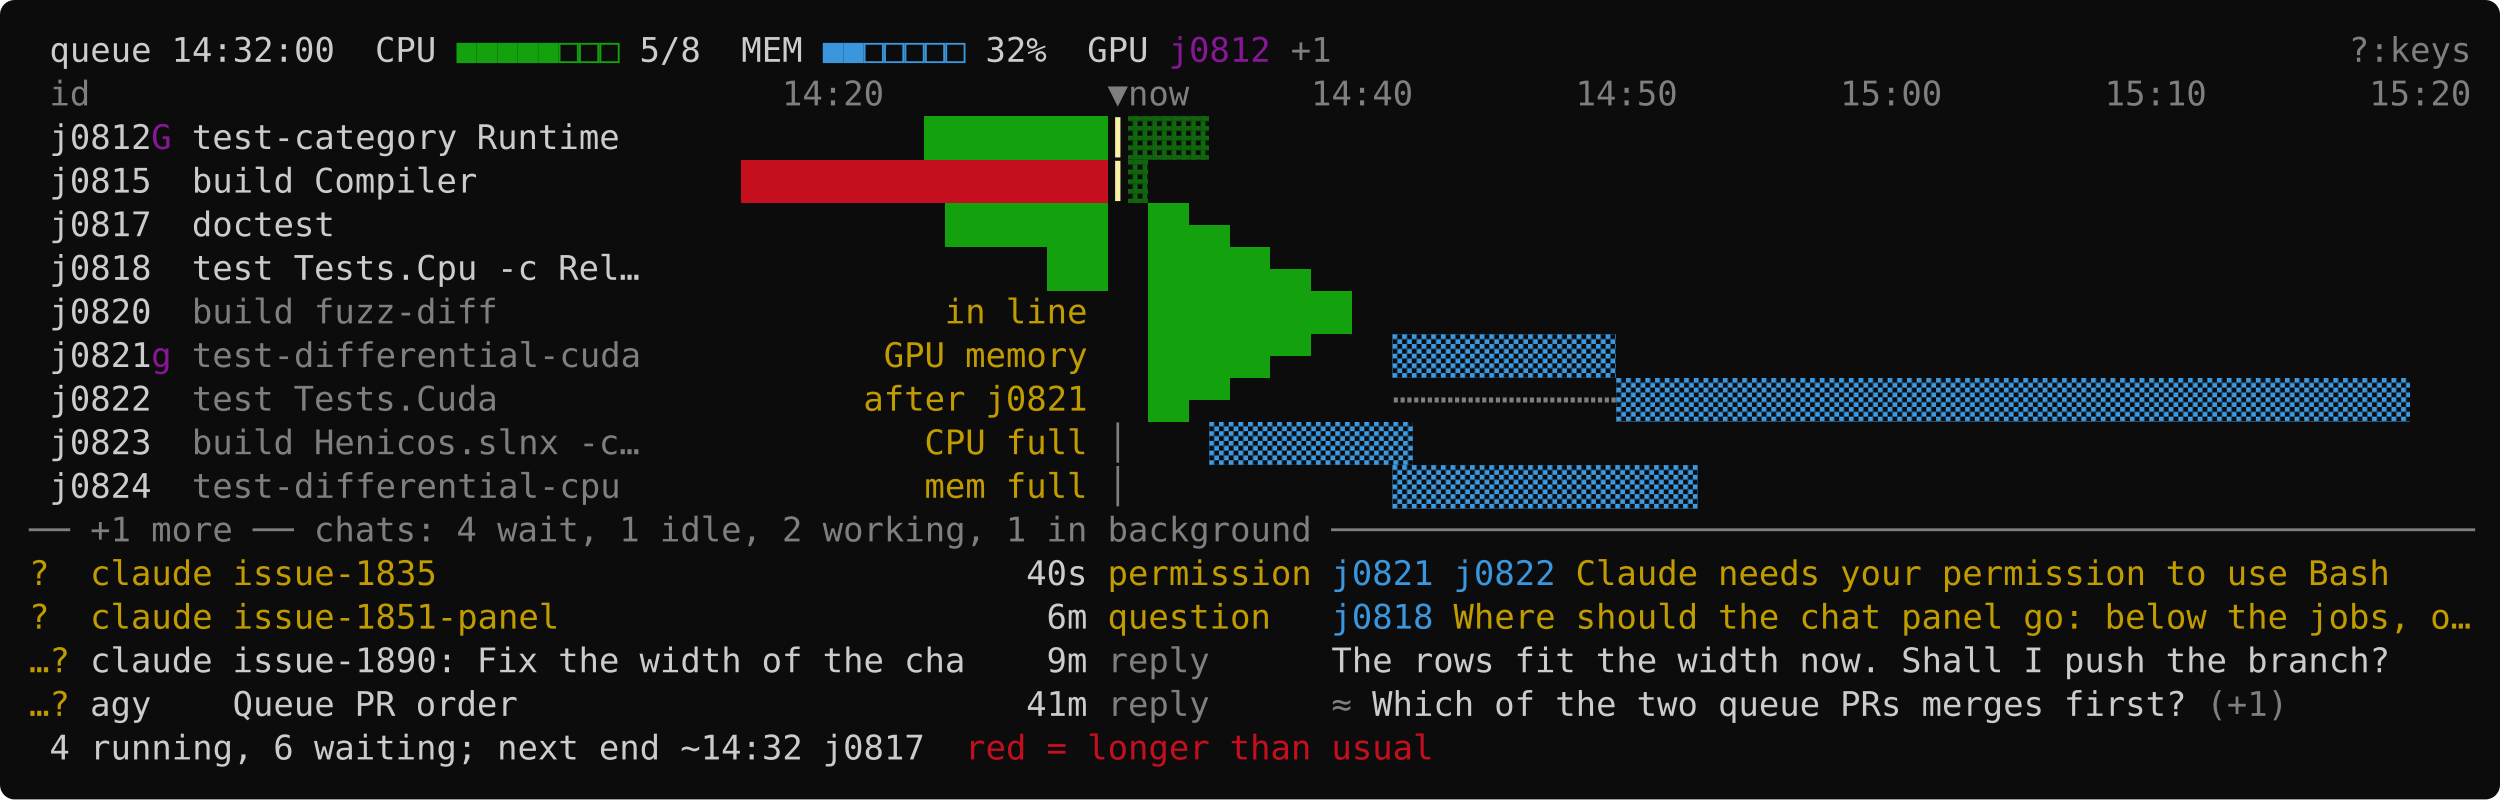
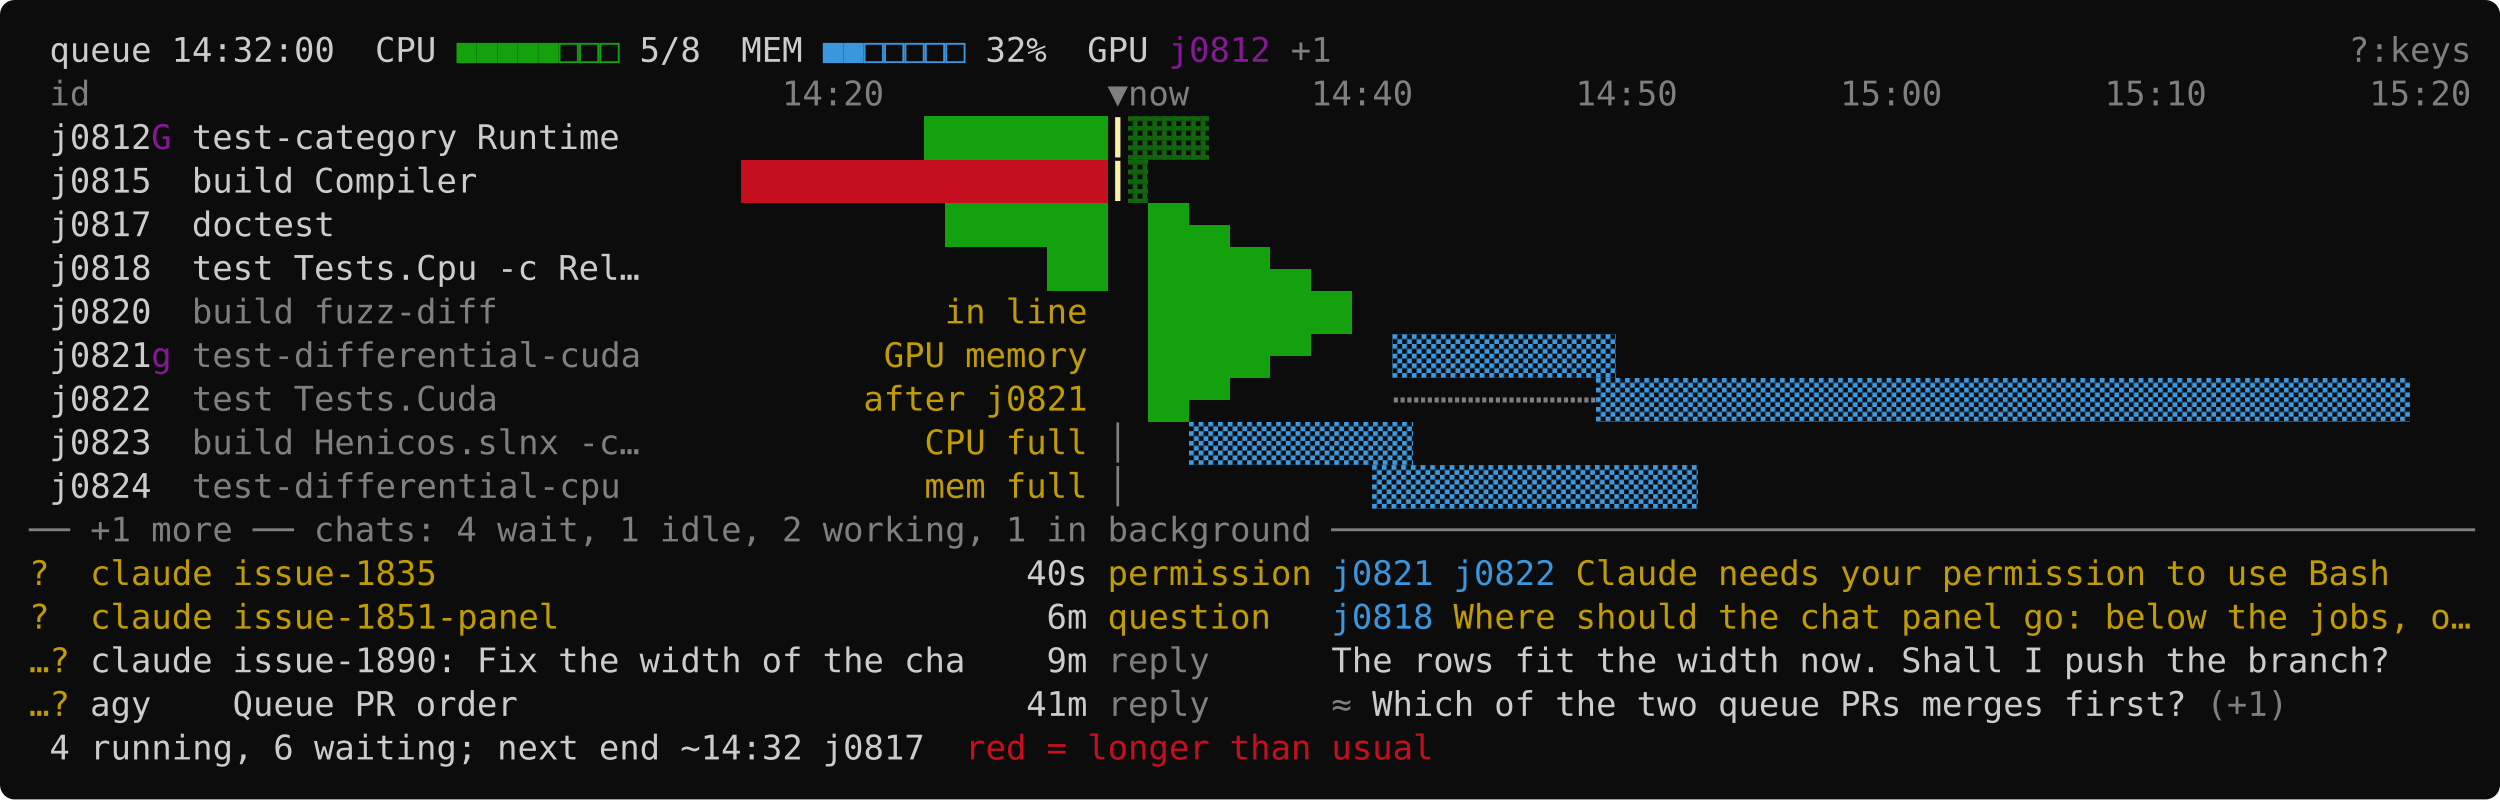
<svg xmlns="http://www.w3.org/2000/svg" width="1032" height="330" viewBox="0 0 1032 330">
  <defs>
    <pattern id="shade0" x="465.6" y="48" width="4" height="4" patternUnits="userSpaceOnUse" fill="#13a10e" fill-opacity="0.6">
      <rect x="0" y="0" width="2" height="2" />
      <rect x="2" y="2" width="2" height="2" />
      <rect x="2" y="0" width="2" height="2" />
    </pattern>
    <pattern id="shade1" x="465.6" y="66" width="4" height="4" patternUnits="userSpaceOnUse" fill="#13a10e" fill-opacity="0.6">
      <rect x="0" y="0" width="2" height="2" />
      <rect x="2" y="2" width="2" height="2" />
      <rect x="2" y="0" width="2" height="2" />
    </pattern>
    <pattern id="shade2" x="574.8" y="138" width="4" height="4" patternUnits="userSpaceOnUse" fill="#3a96dd">
      <rect x="0" y="0" width="2" height="2" />
      <rect x="2" y="2" width="2" height="2" />
    </pattern>
-     <pattern id="shade3" x="667.2" y="156" width="4" height="4" patternUnits="userSpaceOnUse" fill="#3a96dd">
-       <rect x="0" y="0" width="2" height="2" />
-       <rect x="2" y="2" width="2" height="2" />
-     </pattern>
-     <pattern id="shade4" x="499.2" y="174" width="4" height="4" patternUnits="userSpaceOnUse" fill="#3a96dd">
-       <rect x="0" y="0" width="2" height="2" />
-       <rect x="2" y="2" width="2" height="2" />
-     </pattern>
-     <pattern id="shade5" x="574.8" y="192" width="4" height="4" patternUnits="userSpaceOnUse" fill="#3a96dd">
+     <pattern id="shade3" x="658.8" y="156" width="4" height="4" patternUnits="userSpaceOnUse" fill="#3a96dd">
+       <rect x="0" y="0" width="2" height="2" />
+       <rect x="2" y="2" width="2" height="2" />
+     </pattern>
+     <pattern id="shade4" x="490.8" y="174" width="4" height="4" patternUnits="userSpaceOnUse" fill="#3a96dd">
+       <rect x="0" y="0" width="2" height="2" />
+       <rect x="2" y="2" width="2" height="2" />
+     </pattern>
+     <pattern id="shade5" x="566.4" y="192" width="4" height="4" patternUnits="userSpaceOnUse" fill="#3a96dd">
      <rect x="0" y="0" width="2" height="2" />
      <rect x="2" y="2" width="2" height="2" />
    </pattern>
  </defs>
  <rect width="100%" height="100%" rx="6" fill="#0c0c0c" />
  <g shape-rendering="crispEdges">
    <rect x="381.6" y="48" width="75.6" height="18" fill="#13a10e" />
    <rect x="465.6" y="48" width="33.6" height="18" fill="url(#shade0)" />
    <rect x="306" y="66" width="151.2" height="18" fill="#c50f1f" />
    <rect x="465.6" y="66" width="8.4" height="18" fill="url(#shade1)" />
    <rect x="390" y="84" width="67.2" height="18" fill="#13a10e" />
    <rect x="474" y="84" width="16.8" height="18" fill="#13a10e" />
    <rect x="490.8" y="93" width="16.8" height="9" fill="#13a10e" />
    <rect x="432" y="102" width="25.2" height="18" fill="#13a10e" />
    <rect x="474" y="102" width="50.4" height="18" fill="#13a10e" />
    <rect x="524.4" y="111" width="16.8" height="9" fill="#13a10e" />
    <rect x="474" y="120" width="84" height="18" fill="#13a10e" />
    <rect x="474" y="138" width="50.4" height="18" fill="#13a10e" />
    <rect x="524.4" y="138" width="16.8" height="9" fill="#13a10e" />
    <rect x="574.8" y="138" width="92.4" height="18" fill="url(#shade2)" />
    <rect x="474" y="156" width="16.8" height="18" fill="#13a10e" />
    <rect x="490.8" y="156" width="16.8" height="9" fill="#13a10e" />
-     <rect x="667.2" y="156" width="327.6" height="18" fill="url(#shade3)" />
-     <rect x="499.2" y="174" width="84" height="18" fill="url(#shade4)" />
-     <rect x="574.8" y="192" width="126" height="18" fill="url(#shade5)" />
+     <rect x="658.8" y="156" width="336" height="18" fill="url(#shade3)" />
+     <rect x="490.8" y="174" width="92.4" height="18" fill="url(#shade4)" />
+     <rect x="566.4" y="192" width="134.4" height="18" fill="url(#shade5)" />
  </g>
  <g font-family="'Cascadia Mono', 'Cascadia Code', Consolas, ui-monospace, SFMono-Regular, Menlo, 'DejaVu Sans Mono', monospace" font-size="14">
    <text y="25.5">
      <tspan x="20.4" textLength="42" lengthAdjust="spacingAndGlyphs" fill="#cccccc">queue</tspan>
      <tspan x="70.8" textLength="67.2" lengthAdjust="spacingAndGlyphs" fill="#cccccc">14:32:00</tspan>
      <tspan x="154.8" textLength="25.2" lengthAdjust="spacingAndGlyphs" fill="#cccccc">CPU</tspan>
      <tspan x="188.4" textLength="67.2" lengthAdjust="spacingAndGlyphs" fill="#13a10e">■■■■■□□□</tspan>
      <tspan x="264" textLength="25.2" lengthAdjust="spacingAndGlyphs" fill="#cccccc">5/8</tspan>
      <tspan x="306" textLength="25.2" lengthAdjust="spacingAndGlyphs" fill="#cccccc">MEM</tspan>
      <tspan x="339.6" textLength="58.8" lengthAdjust="spacingAndGlyphs" fill="#3a96dd">■■□□□□□</tspan>
      <tspan x="406.8" textLength="25.2" lengthAdjust="spacingAndGlyphs" fill="#cccccc">32%</tspan>
      <tspan x="448.8" textLength="25.2" lengthAdjust="spacingAndGlyphs" fill="#cccccc">GPU</tspan>
      <tspan x="482.4" textLength="42" lengthAdjust="spacingAndGlyphs" fill="#881798">j0812</tspan>
      <tspan x="532.8" textLength="16.8" lengthAdjust="spacingAndGlyphs" fill="#cccccc" fill-opacity="0.6">+1</tspan>
      <tspan x="969.6" textLength="50.4" lengthAdjust="spacingAndGlyphs" fill="#cccccc" fill-opacity="0.6">?:keys</tspan>
    </text>
    <text y="43.5">
      <tspan x="20.4" textLength="16.8" lengthAdjust="spacingAndGlyphs" fill="#cccccc" fill-opacity="0.6">id</tspan>
      <tspan x="322.8" textLength="42" lengthAdjust="spacingAndGlyphs" fill="#cccccc" fill-opacity="0.6">14:20</tspan>
      <tspan x="457.2" textLength="33.6" lengthAdjust="spacingAndGlyphs" fill="#cccccc" fill-opacity="0.6">▼now</tspan>
      <tspan x="541.2" textLength="42" lengthAdjust="spacingAndGlyphs" fill="#cccccc" fill-opacity="0.6">14:40</tspan>
      <tspan x="650.4" textLength="42" lengthAdjust="spacingAndGlyphs" fill="#cccccc" fill-opacity="0.6">14:50</tspan>
      <tspan x="759.6" textLength="42" lengthAdjust="spacingAndGlyphs" fill="#cccccc" fill-opacity="0.6">15:00</tspan>
      <tspan x="868.8" textLength="42" lengthAdjust="spacingAndGlyphs" fill="#cccccc" fill-opacity="0.6">15:10</tspan>
      <tspan x="978" textLength="42" lengthAdjust="spacingAndGlyphs" fill="#cccccc" fill-opacity="0.6">15:20</tspan>
    </text>
    <text y="61.5">
      <tspan x="20.4" textLength="42" lengthAdjust="spacingAndGlyphs" fill="#cccccc">j0812</tspan>
      <tspan x="62.4" textLength="8.4" lengthAdjust="spacingAndGlyphs" fill="#881798">G</tspan>
      <tspan x="79.2" textLength="109.2" lengthAdjust="spacingAndGlyphs" fill="#cccccc">test-category</tspan>
      <tspan x="196.8" textLength="58.8" lengthAdjust="spacingAndGlyphs" fill="#cccccc">Runtime</tspan>
      <tspan x="457.2" textLength="8.4" lengthAdjust="spacingAndGlyphs" fill="#f9f1a5">┃</tspan>
    </text>
    <text y="79.5">
      <tspan x="20.4" textLength="42" lengthAdjust="spacingAndGlyphs" fill="#cccccc">j0815</tspan>
      <tspan x="79.2" textLength="42" lengthAdjust="spacingAndGlyphs" fill="#cccccc">build</tspan>
      <tspan x="129.6" textLength="67.2" lengthAdjust="spacingAndGlyphs" fill="#cccccc">Compiler</tspan>
      <tspan x="457.2" textLength="8.4" lengthAdjust="spacingAndGlyphs" fill="#f9f1a5">┃</tspan>
    </text>
    <text y="97.5">
      <tspan x="20.4" textLength="42" lengthAdjust="spacingAndGlyphs" fill="#cccccc">j0817</tspan>
      <tspan x="79.2" textLength="58.8" lengthAdjust="spacingAndGlyphs" fill="#cccccc">doctest</tspan>
    </text>
    <text y="115.5">
      <tspan x="20.4" textLength="42" lengthAdjust="spacingAndGlyphs" fill="#cccccc">j0818</tspan>
      <tspan x="79.2" textLength="33.6" lengthAdjust="spacingAndGlyphs" fill="#cccccc">test</tspan>
      <tspan x="121.2" textLength="75.6" lengthAdjust="spacingAndGlyphs" fill="#cccccc">Tests.Cpu</tspan>
      <tspan x="205.2" textLength="16.8" lengthAdjust="spacingAndGlyphs" fill="#cccccc">-c</tspan>
      <tspan x="230.4" textLength="33.6" lengthAdjust="spacingAndGlyphs" fill="#cccccc">Rel…</tspan>
    </text>
    <text y="133.5">
      <tspan x="20.4" textLength="42" lengthAdjust="spacingAndGlyphs" fill="#cccccc">j0820</tspan>
      <tspan x="79.2" textLength="42" lengthAdjust="spacingAndGlyphs" fill="#cccccc" fill-opacity="0.6">build</tspan>
      <tspan x="129.6" textLength="75.6" lengthAdjust="spacingAndGlyphs" fill="#cccccc" fill-opacity="0.6">fuzz-diff</tspan>
      <tspan x="390" textLength="16.8" lengthAdjust="spacingAndGlyphs" fill="#c19c00">in</tspan>
      <tspan x="415.2" textLength="33.6" lengthAdjust="spacingAndGlyphs" fill="#c19c00">line</tspan>
    </text>
    <text y="151.5">
      <tspan x="20.4" textLength="42" lengthAdjust="spacingAndGlyphs" fill="#cccccc">j0821</tspan>
      <tspan x="62.4" textLength="8.4" lengthAdjust="spacingAndGlyphs" fill="#881798">g</tspan>
      <tspan x="79.2" textLength="184.8" lengthAdjust="spacingAndGlyphs" fill="#cccccc" fill-opacity="0.6">test-differential-cuda</tspan>
      <tspan x="364.8" textLength="25.2" lengthAdjust="spacingAndGlyphs" fill="#c19c00">GPU</tspan>
      <tspan x="398.4" textLength="50.4" lengthAdjust="spacingAndGlyphs" fill="#c19c00">memory</tspan>
    </text>
    <text y="169.5">
      <tspan x="20.4" textLength="42" lengthAdjust="spacingAndGlyphs" fill="#cccccc">j0822</tspan>
      <tspan x="79.2" textLength="33.6" lengthAdjust="spacingAndGlyphs" fill="#cccccc" fill-opacity="0.6">test</tspan>
      <tspan x="121.2" textLength="84" lengthAdjust="spacingAndGlyphs" fill="#cccccc" fill-opacity="0.6">Tests.Cuda</tspan>
      <tspan x="356.4" textLength="42" lengthAdjust="spacingAndGlyphs" fill="#c19c00">after</tspan>
      <tspan x="406.8" textLength="42" lengthAdjust="spacingAndGlyphs" fill="#c19c00">j0821</tspan>
-       <tspan x="574.8" textLength="92.4" lengthAdjust="spacingAndGlyphs" fill="#cccccc" fill-opacity="0.6">⋯⋯⋯⋯⋯⋯⋯⋯⋯⋯⋯</tspan>
+       <tspan x="574.8" textLength="84" lengthAdjust="spacingAndGlyphs" fill="#cccccc" fill-opacity="0.6">⋯⋯⋯⋯⋯⋯⋯⋯⋯⋯</tspan>
    </text>
    <text y="187.5">
      <tspan x="20.4" textLength="42" lengthAdjust="spacingAndGlyphs" fill="#cccccc">j0823</tspan>
      <tspan x="79.2" textLength="42" lengthAdjust="spacingAndGlyphs" fill="#cccccc" fill-opacity="0.6">build</tspan>
      <tspan x="129.6" textLength="100.8" lengthAdjust="spacingAndGlyphs" fill="#cccccc" fill-opacity="0.6">Henicos.slnx</tspan>
      <tspan x="238.8" textLength="25.2" lengthAdjust="spacingAndGlyphs" fill="#cccccc" fill-opacity="0.6">-c…</tspan>
      <tspan x="381.6" textLength="25.2" lengthAdjust="spacingAndGlyphs" fill="#c19c00">CPU</tspan>
      <tspan x="415.2" textLength="33.6" lengthAdjust="spacingAndGlyphs" fill="#c19c00">full</tspan>
      <tspan x="457.2" textLength="8.4" lengthAdjust="spacingAndGlyphs" fill="#cccccc" fill-opacity="0.6">│</tspan>
    </text>
    <text y="205.5">
      <tspan x="20.4" textLength="42" lengthAdjust="spacingAndGlyphs" fill="#cccccc">j0824</tspan>
      <tspan x="79.2" textLength="176.4" lengthAdjust="spacingAndGlyphs" fill="#cccccc" fill-opacity="0.6">test-differential-cpu</tspan>
      <tspan x="381.6" textLength="25.2" lengthAdjust="spacingAndGlyphs" fill="#c19c00">mem</tspan>
      <tspan x="415.2" textLength="33.6" lengthAdjust="spacingAndGlyphs" fill="#c19c00">full</tspan>
      <tspan x="457.2" textLength="8.4" lengthAdjust="spacingAndGlyphs" fill="#cccccc" fill-opacity="0.6">│</tspan>
    </text>
    <text y="223.5">
      <tspan x="12" textLength="16.8" lengthAdjust="spacingAndGlyphs" fill="#cccccc" fill-opacity="0.6">──</tspan>
      <tspan x="37.2" textLength="16.8" lengthAdjust="spacingAndGlyphs" fill="#cccccc" fill-opacity="0.6">+1</tspan>
      <tspan x="62.4" textLength="33.6" lengthAdjust="spacingAndGlyphs" fill="#cccccc" fill-opacity="0.6">more</tspan>
      <tspan x="104.4" textLength="16.8" lengthAdjust="spacingAndGlyphs" fill="#cccccc" fill-opacity="0.6">──</tspan>
      <tspan x="129.6" textLength="50.4" lengthAdjust="spacingAndGlyphs" fill="#cccccc" fill-opacity="0.6">chats:</tspan>
      <tspan x="188.4" textLength="8.4" lengthAdjust="spacingAndGlyphs" fill="#cccccc" fill-opacity="0.6">4</tspan>
      <tspan x="205.2" textLength="42" lengthAdjust="spacingAndGlyphs" fill="#cccccc" fill-opacity="0.6">wait,</tspan>
      <tspan x="255.6" textLength="8.4" lengthAdjust="spacingAndGlyphs" fill="#cccccc" fill-opacity="0.6">1</tspan>
      <tspan x="272.4" textLength="42" lengthAdjust="spacingAndGlyphs" fill="#cccccc" fill-opacity="0.6">idle,</tspan>
      <tspan x="322.8" textLength="8.4" lengthAdjust="spacingAndGlyphs" fill="#cccccc" fill-opacity="0.6">2</tspan>
      <tspan x="339.6" textLength="67.2" lengthAdjust="spacingAndGlyphs" fill="#cccccc" fill-opacity="0.6">working,</tspan>
      <tspan x="415.2" textLength="8.4" lengthAdjust="spacingAndGlyphs" fill="#cccccc" fill-opacity="0.6">1</tspan>
      <tspan x="432" textLength="16.8" lengthAdjust="spacingAndGlyphs" fill="#cccccc" fill-opacity="0.6">in</tspan>
      <tspan x="457.2" textLength="84" lengthAdjust="spacingAndGlyphs" fill="#cccccc" fill-opacity="0.6">background</tspan>
      <tspan x="549.6" textLength="470.4" lengthAdjust="spacingAndGlyphs" fill="#cccccc" fill-opacity="0.6">────────────────────────────────────────────────────────</tspan>
    </text>
    <text y="241.5">
      <tspan x="12" textLength="8.4" lengthAdjust="spacingAndGlyphs" fill="#c19c00">?</tspan>
      <tspan x="37.2" textLength="50.4" lengthAdjust="spacingAndGlyphs" fill="#c19c00">claude</tspan>
      <tspan x="96" textLength="84" lengthAdjust="spacingAndGlyphs" fill="#c19c00">issue-1835</tspan>
      <tspan x="423.6" textLength="25.2" lengthAdjust="spacingAndGlyphs" fill="#cccccc">40s</tspan>
      <tspan x="457.2" textLength="84" lengthAdjust="spacingAndGlyphs" fill="#c19c00">permission</tspan>
      <tspan x="549.6" textLength="42" lengthAdjust="spacingAndGlyphs" fill="#3a96dd">j0821</tspan>
      <tspan x="600" textLength="42" lengthAdjust="spacingAndGlyphs" fill="#3a96dd">j0822</tspan>
      <tspan x="650.4" textLength="50.4" lengthAdjust="spacingAndGlyphs" fill="#c19c00">Claude</tspan>
      <tspan x="709.2" textLength="42" lengthAdjust="spacingAndGlyphs" fill="#c19c00">needs</tspan>
      <tspan x="759.6" textLength="33.6" lengthAdjust="spacingAndGlyphs" fill="#c19c00">your</tspan>
      <tspan x="801.6" textLength="84" lengthAdjust="spacingAndGlyphs" fill="#c19c00">permission</tspan>
      <tspan x="894" textLength="16.8" lengthAdjust="spacingAndGlyphs" fill="#c19c00">to</tspan>
      <tspan x="919.2" textLength="25.2" lengthAdjust="spacingAndGlyphs" fill="#c19c00">use</tspan>
      <tspan x="952.8" textLength="33.6" lengthAdjust="spacingAndGlyphs" fill="#c19c00">Bash</tspan>
    </text>
    <text y="259.5">
      <tspan x="12" textLength="8.4" lengthAdjust="spacingAndGlyphs" fill="#c19c00">?</tspan>
      <tspan x="37.2" textLength="50.4" lengthAdjust="spacingAndGlyphs" fill="#c19c00">claude</tspan>
      <tspan x="96" textLength="134.4" lengthAdjust="spacingAndGlyphs" fill="#c19c00">issue-1851-panel</tspan>
      <tspan x="432" textLength="16.8" lengthAdjust="spacingAndGlyphs" fill="#cccccc">6m</tspan>
      <tspan x="457.2" textLength="67.2" lengthAdjust="spacingAndGlyphs" fill="#c19c00">question</tspan>
      <tspan x="549.6" textLength="42" lengthAdjust="spacingAndGlyphs" fill="#3a96dd">j0818</tspan>
      <tspan x="600" textLength="42" lengthAdjust="spacingAndGlyphs" fill="#c19c00">Where</tspan>
      <tspan x="650.4" textLength="50.4" lengthAdjust="spacingAndGlyphs" fill="#c19c00">should</tspan>
      <tspan x="709.2" textLength="25.2" lengthAdjust="spacingAndGlyphs" fill="#c19c00">the</tspan>
      <tspan x="742.8" textLength="33.6" lengthAdjust="spacingAndGlyphs" fill="#c19c00">chat</tspan>
      <tspan x="784.8" textLength="42" lengthAdjust="spacingAndGlyphs" fill="#c19c00">panel</tspan>
      <tspan x="835.2" textLength="25.2" lengthAdjust="spacingAndGlyphs" fill="#c19c00">go:</tspan>
      <tspan x="868.8" textLength="42" lengthAdjust="spacingAndGlyphs" fill="#c19c00">below</tspan>
      <tspan x="919.2" textLength="25.2" lengthAdjust="spacingAndGlyphs" fill="#c19c00">the</tspan>
      <tspan x="952.8" textLength="42" lengthAdjust="spacingAndGlyphs" fill="#c19c00">jobs,</tspan>
      <tspan x="1003.2" textLength="16.8" lengthAdjust="spacingAndGlyphs" fill="#c19c00">o…</tspan>
    </text>
    <text y="277.5">
      <tspan x="12" textLength="16.8" lengthAdjust="spacingAndGlyphs" fill="#c19c00">…?</tspan>
      <tspan x="37.2" textLength="50.4" lengthAdjust="spacingAndGlyphs" fill="#cccccc">claude</tspan>
      <tspan x="96" textLength="92.4" lengthAdjust="spacingAndGlyphs" fill="#cccccc">issue-1890:</tspan>
      <tspan x="196.8" textLength="25.2" lengthAdjust="spacingAndGlyphs" fill="#cccccc">Fix</tspan>
      <tspan x="230.4" textLength="25.2" lengthAdjust="spacingAndGlyphs" fill="#cccccc">the</tspan>
      <tspan x="264" textLength="42" lengthAdjust="spacingAndGlyphs" fill="#cccccc">width</tspan>
      <tspan x="314.4" textLength="16.8" lengthAdjust="spacingAndGlyphs" fill="#cccccc">of</tspan>
      <tspan x="339.6" textLength="25.2" lengthAdjust="spacingAndGlyphs" fill="#cccccc">the</tspan>
      <tspan x="373.2" textLength="25.2" lengthAdjust="spacingAndGlyphs" fill="#cccccc">cha</tspan>
      <tspan x="432" textLength="16.8" lengthAdjust="spacingAndGlyphs" fill="#cccccc">9m</tspan>
      <tspan x="457.2" textLength="42" lengthAdjust="spacingAndGlyphs" fill="#cccccc" fill-opacity="0.6">reply</tspan>
      <tspan x="549.6" textLength="25.2" lengthAdjust="spacingAndGlyphs" fill="#cccccc">The</tspan>
      <tspan x="583.2" textLength="33.6" lengthAdjust="spacingAndGlyphs" fill="#cccccc">rows</tspan>
      <tspan x="625.2" textLength="25.2" lengthAdjust="spacingAndGlyphs" fill="#cccccc">fit</tspan>
      <tspan x="658.8" textLength="25.2" lengthAdjust="spacingAndGlyphs" fill="#cccccc">the</tspan>
      <tspan x="692.4" textLength="42" lengthAdjust="spacingAndGlyphs" fill="#cccccc">width</tspan>
      <tspan x="742.8" textLength="33.6" lengthAdjust="spacingAndGlyphs" fill="#cccccc">now.</tspan>
      <tspan x="784.8" textLength="42" lengthAdjust="spacingAndGlyphs" fill="#cccccc">Shall</tspan>
      <tspan x="835.2" textLength="8.4" lengthAdjust="spacingAndGlyphs" fill="#cccccc">I</tspan>
      <tspan x="852" textLength="33.6" lengthAdjust="spacingAndGlyphs" fill="#cccccc">push</tspan>
      <tspan x="894" textLength="25.2" lengthAdjust="spacingAndGlyphs" fill="#cccccc">the</tspan>
      <tspan x="927.6" textLength="58.8" lengthAdjust="spacingAndGlyphs" fill="#cccccc">branch?</tspan>
    </text>
    <text y="295.5">
      <tspan x="12" textLength="16.8" lengthAdjust="spacingAndGlyphs" fill="#c19c00">…?</tspan>
      <tspan x="37.2" textLength="25.2" lengthAdjust="spacingAndGlyphs" fill="#cccccc">agy</tspan>
      <tspan x="96" textLength="42" lengthAdjust="spacingAndGlyphs" fill="#cccccc">Queue</tspan>
      <tspan x="146.4" textLength="16.8" lengthAdjust="spacingAndGlyphs" fill="#cccccc">PR</tspan>
      <tspan x="171.6" textLength="42" lengthAdjust="spacingAndGlyphs" fill="#cccccc">order</tspan>
      <tspan x="423.6" textLength="25.2" lengthAdjust="spacingAndGlyphs" fill="#cccccc">41m</tspan>
      <tspan x="457.2" textLength="42" lengthAdjust="spacingAndGlyphs" fill="#cccccc" fill-opacity="0.6">reply</tspan>
      <tspan x="549.6" textLength="8.4" lengthAdjust="spacingAndGlyphs" fill="#cccccc" fill-opacity="0.6">≈</tspan>
      <tspan x="566.4" textLength="42" lengthAdjust="spacingAndGlyphs" fill="#cccccc">Which</tspan>
      <tspan x="616.8" textLength="16.8" lengthAdjust="spacingAndGlyphs" fill="#cccccc">of</tspan>
      <tspan x="642" textLength="25.2" lengthAdjust="spacingAndGlyphs" fill="#cccccc">the</tspan>
      <tspan x="675.6" textLength="25.2" lengthAdjust="spacingAndGlyphs" fill="#cccccc">two</tspan>
      <tspan x="709.2" textLength="42" lengthAdjust="spacingAndGlyphs" fill="#cccccc">queue</tspan>
      <tspan x="759.6" textLength="25.2" lengthAdjust="spacingAndGlyphs" fill="#cccccc">PRs</tspan>
      <tspan x="793.2" textLength="50.4" lengthAdjust="spacingAndGlyphs" fill="#cccccc">merges</tspan>
      <tspan x="852" textLength="50.4" lengthAdjust="spacingAndGlyphs" fill="#cccccc">first?</tspan>
      <tspan x="910.8" textLength="33.6" lengthAdjust="spacingAndGlyphs" fill="#cccccc" fill-opacity="0.6">(+1)</tspan>
    </text>
    <text y="313.5">
      <tspan x="20.4" textLength="8.4" lengthAdjust="spacingAndGlyphs" fill="#cccccc">4</tspan>
      <tspan x="37.2" textLength="67.2" lengthAdjust="spacingAndGlyphs" fill="#cccccc">running,</tspan>
      <tspan x="112.8" textLength="8.4" lengthAdjust="spacingAndGlyphs" fill="#cccccc">6</tspan>
      <tspan x="129.6" textLength="67.2" lengthAdjust="spacingAndGlyphs" fill="#cccccc">waiting;</tspan>
      <tspan x="205.2" textLength="33.6" lengthAdjust="spacingAndGlyphs" fill="#cccccc">next</tspan>
      <tspan x="247.2" textLength="25.2" lengthAdjust="spacingAndGlyphs" fill="#cccccc">end</tspan>
      <tspan x="280.8" textLength="50.4" lengthAdjust="spacingAndGlyphs" fill="#cccccc">~14:32</tspan>
      <tspan x="339.6" textLength="42" lengthAdjust="spacingAndGlyphs" fill="#cccccc">j0817</tspan>
      <tspan x="398.4" textLength="25.2" lengthAdjust="spacingAndGlyphs" fill="#c50f1f">red</tspan>
      <tspan x="432" textLength="8.4" lengthAdjust="spacingAndGlyphs" fill="#c50f1f">=</tspan>
      <tspan x="448.8" textLength="50.4" lengthAdjust="spacingAndGlyphs" fill="#c50f1f">longer</tspan>
      <tspan x="507.6" textLength="33.6" lengthAdjust="spacingAndGlyphs" fill="#c50f1f">than</tspan>
      <tspan x="549.6" textLength="42" lengthAdjust="spacingAndGlyphs" fill="#c50f1f">usual</tspan>
    </text>
  </g>
</svg>
